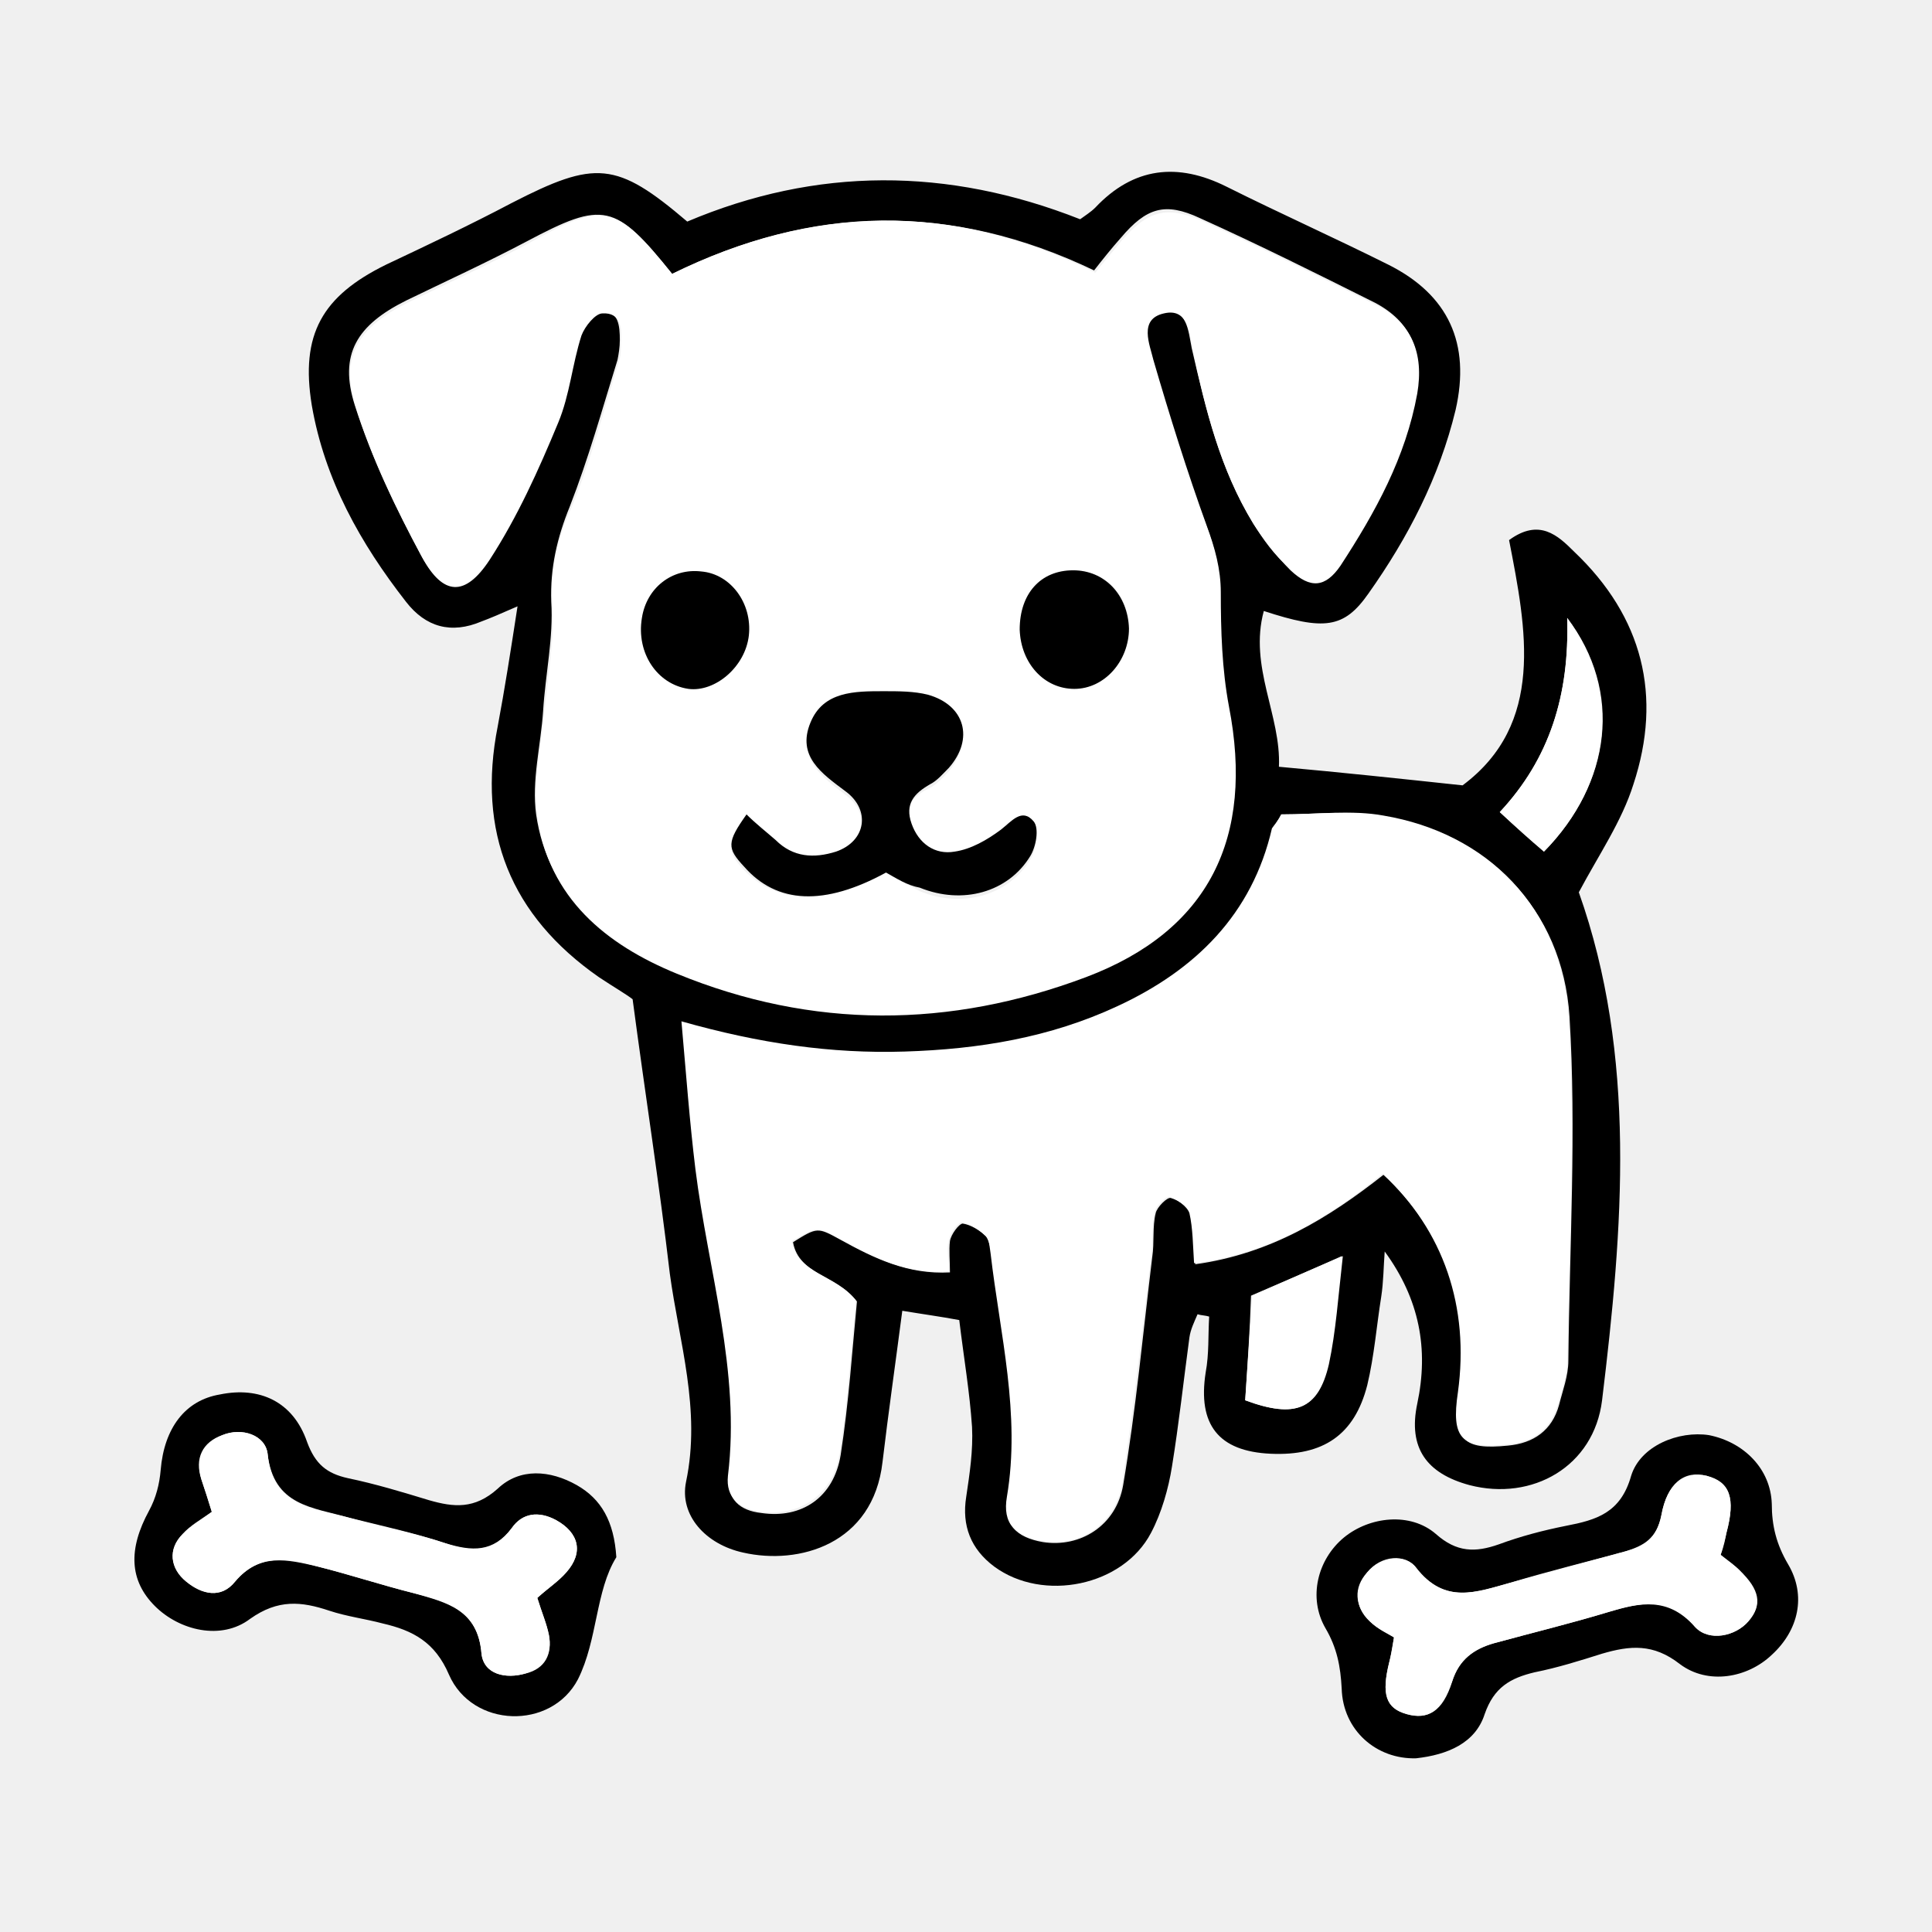
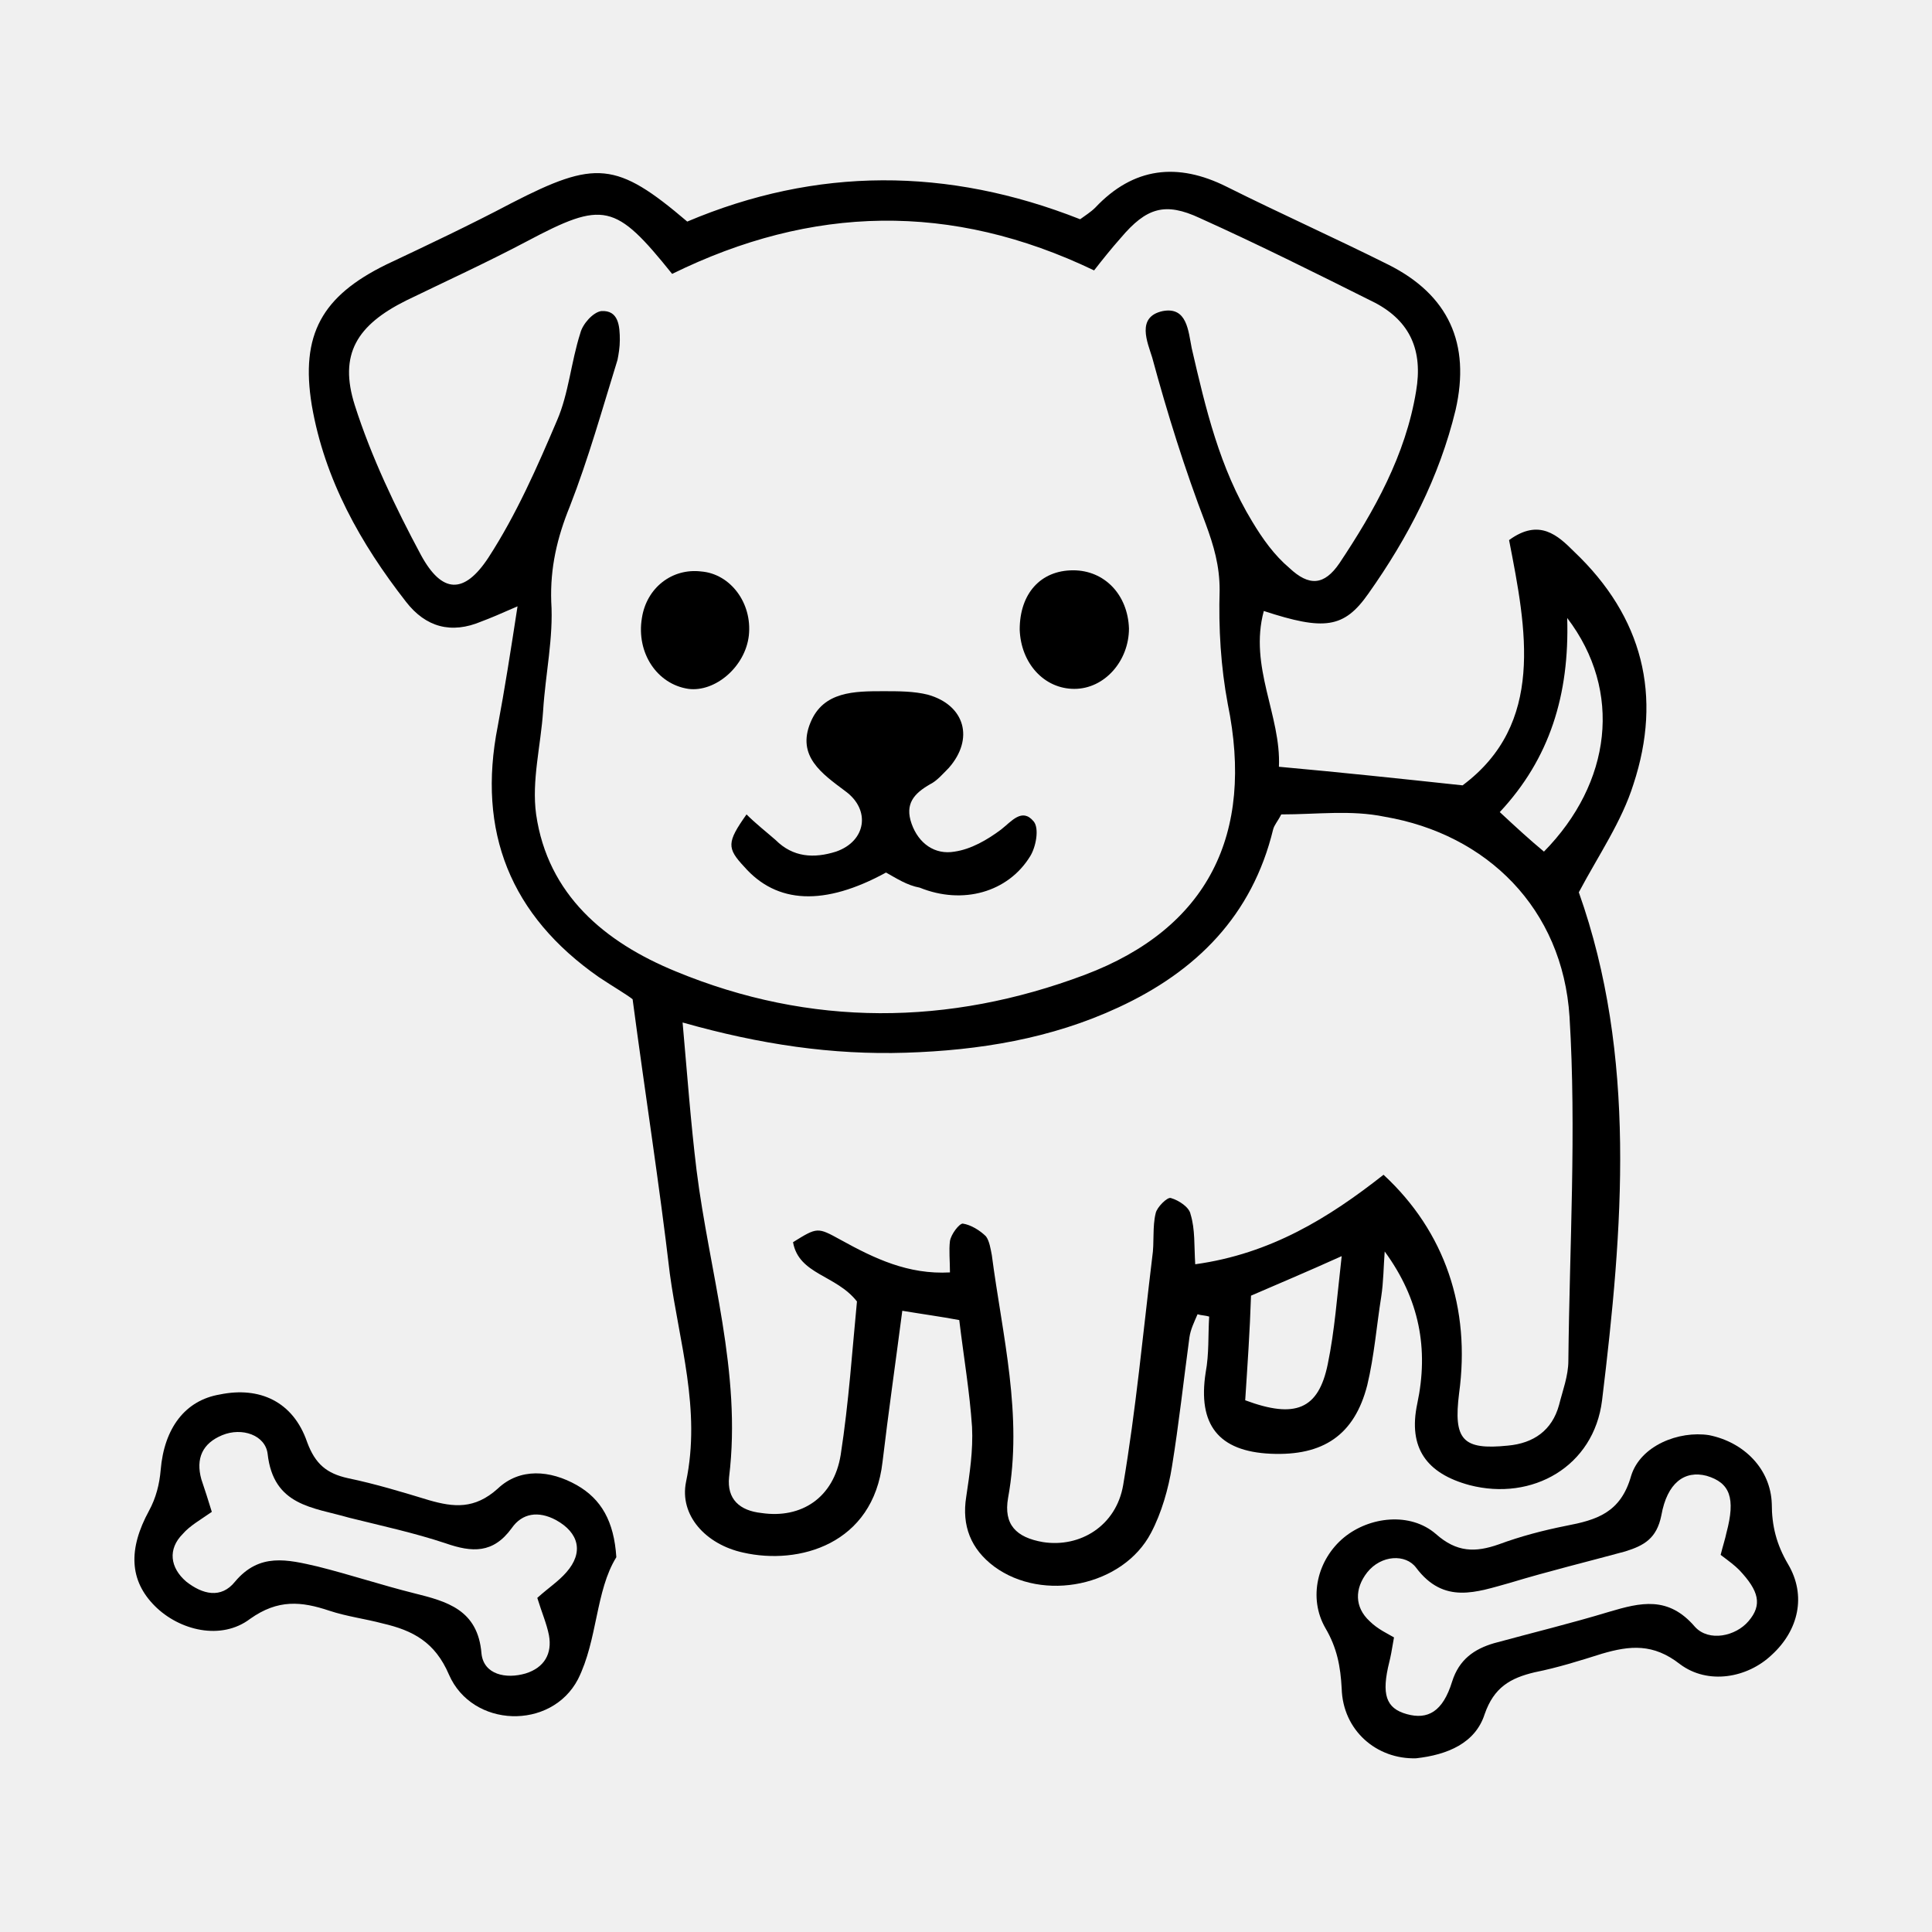
<svg xmlns="http://www.w3.org/2000/svg" viewBox="519.178 10.138 166.205 166.205">
  <g>
    <path d="M629.2,76.1c5.5,0.5,10.2,1,15.8,1.6c7.1-5.3,5.5-13.4,4-21.1c2.6-1.9,4.2-0.4,5.6,1c5.9,5.6,7.6,12.4,5.1,20   c-1,3.2-3,6.1-4.7,9.3c5,14.1,3.8,28.9,2,43.7c-0.7,5.7-6,8.7-11.4,7.3c-3.7-1-5.3-3.2-4.5-7c1-4.7,0.2-9-2.8-13.1   c-0.1,1.3-0.1,2.6-0.3,3.9c-0.4,2.5-0.6,5.1-1.2,7.6c-1.1,4.3-3.8,6.1-8.3,5.9c-4.5-0.2-6.3-2.5-5.6-7c0.3-1.6,0.2-3.2,0.3-4.8   c-0.3-0.1-0.7-0.1-1-0.2c-0.3,0.7-0.6,1.3-0.7,2c-0.5,3.7-0.9,7.4-1.5,11.1c-0.3,1.9-0.9,4-1.8,5.7c-2.4,4.6-9.3,6-13.5,2.9   c-2-1.5-2.8-3.5-2.4-6c0.3-2,0.6-4,0.5-6c-0.2-3-0.7-5.9-1.1-9.2c-1.6-0.3-3.1-0.5-4.9-0.8c-0.6,4.6-1.2,8.8-1.7,13   c-0.8,7.1-7.2,8.9-12,7.8c-3.2-0.7-5.5-3.2-4.9-6.1c1.3-6.2-0.6-12-1.4-17.9c-0.9-7.7-2.1-15.3-3.2-23.6c-0.5-0.4-1.7-1.1-2.9-1.9   c-7.6-5.3-10.5-12.5-8.7-21.6c0.6-3.2,1.1-6.4,1.7-10.3c-1.6,0.7-2.3,1-3.1,1.3c-2.6,1.1-4.8,0.5-6.5-1.7c-3.9-5-7-10.5-8.1-16.9   c-1-6.1,0.9-9.4,6.4-12.1c3.6-1.7,7.2-3.4,10.8-5.3c7.2-3.7,9-3.6,15.1,1.6c11.1-4.7,22.4-4.7,33.8-0.2c0.4-0.3,0.9-0.6,1.3-1   c3.3-3.5,7.1-3.9,11.3-1.8c4.6,2.3,9.3,4.4,13.9,6.7c5.2,2.6,7.1,6.8,5.8,12.5c-1.4,5.8-4.1,11-7.5,15.8c-2.1,3-3.8,3.2-9,1.5   C626.6,67.5,629.4,71.7,629.2,76.1z M577,33.7c-4.9-6.1-5.9-6.3-12.5-2.8c-3.4,1.8-6.9,3.4-10.4,5.1c-4.2,2.1-5.8,4.6-4.4,9   c1.4,4.4,3.5,8.8,5.7,12.9c1.8,3.3,3.7,3.4,5.8,0.2c2.4-3.7,4.2-7.8,5.9-11.8c1-2.3,1.2-5,2-7.5c0.2-0.8,1.1-1.8,1.8-1.9   c1.5-0.1,1.6,1.3,1.6,2.5c0,0.6-0.1,1.2-0.2,1.7c-1.3,4.2-2.5,8.5-4.1,12.6c-1.1,2.7-1.7,5.3-1.6,8.2c0.2,3.1-0.5,6.2-0.7,9.4   c-0.2,3-1,6-0.6,8.9c1,6.9,5.9,11,12,13.5c11.6,4.8,23.5,4.7,35.2,0.3c10.6-4,14.6-12.1,12.3-23.3c-0.6-3.2-0.8-6.5-0.7-9.8   c0-2.1-0.5-3.8-1.2-5.7c-1.8-4.7-3.3-9.5-4.6-14.3c-0.4-1.3-1.4-3.5,0.9-4c2.1-0.4,2.2,1.7,2.5,3.2c1.2,5.2,2.4,10.3,5.2,14.9   c0.9,1.5,1.9,2.9,3.2,4c1.7,1.6,3,1.5,4.3-0.4c3-4.5,5.7-9.3,6.6-14.8c0.6-3.5-0.5-6-3.5-7.6c-5-2.5-10-5-15.1-7.3   c-3-1.4-4.6-0.9-6.8,1.7c-0.8,0.9-1.6,1.9-2.3,2.8C601,27.5,589,27.8,577,33.7z M629.4,80.2c-0.3,0.6-0.6,0.9-0.7,1.3   c-1.8,7.4-6.6,12.2-13.3,15.3c-5.8,2.7-12,3.7-18.3,3.9c-6.3,0.2-12.5-0.7-19.2-2.6c0.4,4.5,0.7,8.6,1.2,12.7   c1.1,8.8,3.9,17.4,2.8,26.4c-0.2,1.9,0.9,2.9,2.8,3.1c3.4,0.5,6.2-1.3,6.8-5c0.7-4.5,1-9.1,1.4-13.2c-1.8-2.3-5-2.3-5.5-5.1   c2.1-1.3,2.1-1.3,4.1-0.2c2.9,1.6,5.8,3,9.4,2.8c0-1-0.1-1.9,0-2.7c0.1-0.6,0.8-1.5,1.1-1.5c0.7,0.1,1.5,0.6,2,1.1   c0.3,0.4,0.4,1.1,0.5,1.6c0.9,6.9,2.7,13.8,1.4,20.9c-0.4,2.3,0.7,3.4,3,3.8c3.2,0.5,6.3-1.4,6.9-4.9c1.1-6.5,1.7-13,2.5-19.6   c0.2-1.3,0-2.6,0.3-3.8c0.1-0.5,1-1.4,1.3-1.3c0.7,0.2,1.6,0.8,1.7,1.4c0.4,1.3,0.3,2.7,0.4,4.3c6.5-0.9,11.5-4,16.2-7.7   c5.3,4.9,7.5,11.5,6.5,18.8c-0.5,4,0.3,4.9,4.2,4.5c2.2-0.2,3.8-1.3,4.4-3.5c0.3-1.2,0.8-2.5,0.8-3.8c0.1-9.9,0.7-19.8,0.1-29.6   c-0.6-9.3-7.1-15.7-15.9-17.2C635.4,79.8,632.5,80.2,629.4,80.2z M626.3,130.6c4.3,1.6,6.3,0.8,7.1-3.1c0.6-2.9,0.8-5.8,1.2-9.3   c-3.1,1.4-5.5,2.4-7.8,3.4C626.7,124.7,626.5,127.5,626.3,130.6z M652,83.4c5.8-5.9,6.8-13.8,2-20.1c0.2,6.6-1.5,12.1-5.8,16.7   C649.7,81.4,650.8,82.4,652,83.4z" fill="rgb(0, 0, 0)" />
    <path d="M572.2,144.1c-1.8,2.9-1.6,7.1-3.3,10.5c-2.3,4.4-9.1,4.2-11.1-0.4c-1.2-2.8-3.1-3.8-5.7-4.4c-1.5-0.4-3.1-0.6-4.6-1.1   c-2.4-0.8-4.4-1-6.8,0.7c-2.5,1.9-6.1,1-8.2-1.1c-2.2-2.2-2.3-4.9-0.5-8.2c0.6-1.1,0.9-2.3,1-3.5c0.3-3.6,2.1-6,5.1-6.5   c3.4-0.7,6.3,0.6,7.5,4.1c0.7,1.9,1.7,2.7,3.5,3.1c2.4,0.5,4.7,1.2,7,1.9c2.1,0.6,3.9,0.8,5.9-1c1.9-1.8,4.5-1.6,6.8-0.3   C570.9,139.1,572,141,572.2,144.1z M565.4,147.6c1-0.9,1.8-1.4,2.5-2.2c1.5-1.7,1.1-3.4-0.9-4.5c-1.5-0.8-2.9-0.6-3.8,0.7   c-1.6,2.2-3.4,2.1-5.7,1.3c-2.7-0.9-5.5-1.5-8.3-2.2c-3.1-0.9-6.5-1-7-5.5c-0.2-1.6-2.2-2.3-3.9-1.6c-1.7,0.7-2.3,2-1.8,3.8   c0.3,0.9,0.6,1.8,0.9,2.8c-1,0.7-1.9,1.2-2.5,1.9c-1.3,1.3-1.1,2.9,0.3,4.1c1.4,1.1,3,1.5,4.2,0c2.1-2.5,4.5-1.9,7.1-1.3   c2.8,0.7,5.5,1.6,8.3,2.3c2.8,0.7,5.5,1.4,5.8,5.2c0.2,1.8,2.1,2.2,3.8,1.7c1.6-0.5,2.3-1.7,2-3.3   C566.2,149.8,565.8,148.9,565.4,147.6z" fill="rgb(0, 0, 0)" />
    <path d="M641,161.4c-3.4,0.1-6.3-2.4-6.4-6c-0.1-1.9-0.4-3.5-1.4-5.2c-1.5-2.6-0.7-5.9,1.6-7.8c2.2-1.8,5.7-2.2,7.9-0.3   c1.8,1.6,3.4,1.6,5.4,0.9c1.9-0.7,3.8-1.2,5.8-1.6c2.6-0.5,4.7-1.1,5.6-4.3c0.8-2.6,4.1-3.9,6.7-3.5c3,0.6,5.3,2.9,5.4,5.9   c0,1.9,0.4,3.5,1.4,5.2c1.6,2.7,0.9,5.7-1.4,7.8c-2.1,2-5.5,2.6-7.9,0.8c-2.3-1.8-4.3-1.6-6.7-0.9c-1.9,0.6-3.8,1.2-5.8,1.6   c-2.1,0.5-3.5,1.3-4.3,3.6C646.1,160.1,643.7,161.1,641,161.4z M667.2,143.9c0.2-0.8,0.4-1.4,0.5-1.9c0.8-3,0.3-4.3-1.7-4.9   c-1.9-0.5-3.4,0.6-3.9,3.4c-0.4,2-1.5,2.6-3.1,3.1c-3.3,0.9-6.6,1.7-9.9,2.7c-2.9,0.8-5.7,1.9-8.1-1.3c-0.9-1.2-3-1.1-4.2,0.4   c-1.1,1.4-1.1,3,0.2,4.2c0.7,0.7,1.6,1.1,2.1,1.4c-0.2,1.2-0.3,1.7-0.4,2.1c-0.7,2.8-0.3,4,1.5,4.5c1.8,0.5,3.1-0.2,3.9-2.8   c0.6-1.9,1.9-2.8,3.6-3.3c3.3-0.9,6.6-1.7,9.9-2.7c2.7-0.8,5.1-1.4,7.4,1.3c1.2,1.3,3.5,0.8,4.6-0.5c1.2-1.4,0.9-2.6-0.8-4.4   C668.4,144.8,668,144.5,667.2,143.9z" fill="rgb(0, 0, 0)" />
-     <path d="M577,33.7c12-5.9,24-6.3,36.4-0.1c0.7-0.9,1.5-1.8,2.3-2.8c2.2-2.5,3.8-3,6.8-1.7c5.1,2.3,10.1,4.8,15.1,7.3   c3,1.5,4.1,4.1,3.5,7.6c-1,5.5-3.6,10.2-6.6,14.8c-1.3,1.9-2.6,2-4.3,0.4c-1.2-1.2-2.3-2.6-3.2-4c-2.8-4.6-4.1-9.7-5.2-14.9   c-0.3-1.5-0.4-3.7-2.5-3.2c-2.2,0.5-1.2,2.7-0.9,4c1.4,4.8,2.9,9.6,4.6,14.3c0.7,1.9,1.2,3.7,1.2,5.7c0,3.3,0.1,6.6,0.7,9.8   c2.2,11.3-1.7,19.3-12.3,23.3c-11.7,4.4-23.5,4.5-35.2-0.3c-6.1-2.5-11-6.5-12-13.5c-0.4-2.9,0.3-5.9,0.6-8.9   c0.3-3.1,0.9-6.3,0.7-9.4c-0.2-3,0.4-5.5,1.6-8.2c1.7-4.1,2.8-8.4,4.1-12.6c0.2-0.5,0.2-1.1,0.2-1.7c0.1-1.2,0-2.6-1.6-2.5   c-0.6,0-1.5,1.1-1.8,1.9c-0.8,2.5-1,5.1-2,7.5c-1.7,4.1-3.5,8.1-5.9,11.8c-2.1,3.2-4,3.1-5.8-0.2c-2.2-4.1-4.3-8.4-5.7-12.9   c-1.4-4.4,0.2-6.9,4.4-9c3.5-1.7,7-3.3,10.4-5.1C571.1,27.5,572.1,27.6,577,33.7z M595.4,85.2c0.9,0.5,1.9,1.1,2.9,1.6   c3.6,1.5,7.6,0.4,9.5-2.7c0.5-0.8,0.8-2.4,0.3-3c-1-1.2-1.8,0-2.8,0.7c-1.2,0.8-2.6,1.7-4,1.9c-1.7,0.3-3-0.7-3.7-2.4   c-0.7-1.7,0.1-2.7,1.6-3.4c0.6-0.3,1.1-0.9,1.6-1.4c2.1-2.6,1.4-5.4-1.8-6.3c-1.2-0.4-2.5-0.3-3.8-0.3c-2.5,0-5.2-0.1-6.3,2.7   c-1.1,2.8,1,4.4,3,5.9c2.2,1.6,1.7,4.3-0.8,5.2c-1.9,0.6-3.7,0.5-5.2-1c-0.8-0.8-1.6-1.5-2.5-2.2c-1.7,2.4-1.7,2.9-0.2,4.5   C586,87.9,590.1,88.1,595.4,85.2z M583.6,64.8c0.3-2.7-1.5-5.3-4.1-5.5c-2.6-0.2-4.7,1.4-5.1,4c-0.5,3,1.3,5.7,4,6.1   C580.7,69.7,583.2,67.5,583.6,64.8z M611.5,59.2c-2.8,0-4.6,2-4.6,5.1c0.1,2.9,2.1,5.1,4.7,5.1c2.5,0,4.7-2.4,4.7-5.2   C616.3,61.3,614.2,59.2,611.5,59.2z" fill="rgb(255, 255, 255)" />
-     <path d="M629.4,80.2c3.1,0,6.1-0.4,8.8,0.1c8.9,1.5,15.3,7.9,15.9,17.2c0.6,9.8,0.1,19.7-0.1,29.6   c0,1.3-0.4,2.5-0.8,3.8c-0.6,2.2-2.1,3.3-4.4,3.5c-3.9,0.4-4.8-0.5-4.2-4.5c1-7.3-1.2-13.9-6.5-18.8c-4.6,3.8-9.7,6.9-16.2,7.7   c-0.1-1.5-0.1-3-0.4-4.3c-0.2-0.6-1.1-1.2-1.7-1.4c-0.3-0.1-1.2,0.8-1.3,1.3c-0.3,1.2-0.1,2.6-0.3,3.8c-0.8,6.5-1.5,13.1-2.5,19.6   c-0.6,3.5-3.7,5.5-6.9,4.9c-2.3-0.4-3.4-1.5-3-3.8c1.2-7.1-0.6-14-1.4-20.9c-0.1-0.6-0.1-1.3-0.5-1.6c-0.5-0.5-1.3-1-2-1.1   c-0.3,0-1,0.9-1.1,1.5c-0.2,0.8,0,1.6,0,2.7c-3.6,0.3-6.5-1.2-9.4-2.8c-2-1.1-2-1-4.1,0.2c0.5,2.9,3.7,2.8,5.5,5.1   c-0.4,4.1-0.7,8.7-1.4,13.2c-0.6,3.6-3.4,5.4-6.8,5c-1.8-0.3-3-1.2-2.8-3.1c1.1-9-1.7-17.6-2.8-26.4c-0.5-4.1-0.8-8.2-1.2-12.7   c6.7,1.9,12.9,2.8,19.2,2.6c6.4-0.2,12.5-1.2,18.3-3.9c6.7-3.1,11.6-7.9,13.3-15.3C628.8,81.1,629.1,80.8,629.4,80.2z" fill="rgb(255, 255, 255)" />
-     <path d="M626.3,130.6c0.2-3.1,0.4-5.9,0.6-9c2.3-1,4.7-2.1,7.8-3.4c-0.4,3.5-0.6,6.5-1.2,9.3   C632.6,131.4,630.6,132.2,626.3,130.6z" fill="rgb(255, 255, 255)" />
-     <path d="M652,83.4c-1.1-1-2.3-2-3.8-3.4c4.3-4.6,6-10.1,5.8-16.7C658.7,69.6,657.8,77.5,652,83.4z" fill="rgb(255, 255, 255)" />
-     <path d="M565.4,147.6c0.4,1.3,0.8,2.2,1,3.2c0.3,1.6-0.3,2.9-2,3.3c-1.7,0.5-3.6,0.1-3.8-1.7c-0.3-3.8-3-4.4-5.8-5.2   c-2.8-0.7-5.5-1.6-8.3-2.3c-2.5-0.7-5-1.2-7.1,1.3c-1.2,1.5-2.9,1.1-4.2,0c-1.4-1.1-1.6-2.8-0.3-4.1c0.7-0.7,1.6-1.2,2.5-1.9   c-0.3-1-0.6-1.9-0.9-2.8c-0.6-1.8,0.1-3.2,1.8-3.8c1.7-0.7,3.7,0,3.9,1.6c0.4,4.5,3.9,4.7,7,5.5c2.8,0.8,5.6,1.3,8.3,2.2   c2.3,0.7,4.1,0.8,5.7-1.3c0.9-1.3,2.3-1.5,3.8-0.7c2,1.1,2.4,2.8,0.9,4.5C567.2,146.2,566.4,146.7,565.4,147.6z" fill="rgb(255, 255, 255)" />
-     <path d="M667.2,143.9c0.7,0.6,1.2,0.9,1.6,1.3c1.8,1.7,2,3,0.8,4.4c-1.1,1.3-3.4,1.8-4.6,0.5c-2.3-2.6-4.7-2.1-7.4-1.3   c-3.3,1-6.6,1.8-9.9,2.7c-1.8,0.5-3,1.4-3.6,3.3c-0.9,2.6-2.1,3.3-3.9,2.8c-1.8-0.5-2.2-1.7-1.5-4.5c0.1-0.4,0.2-0.8,0.4-2.1   c-0.4-0.3-1.4-0.7-2.1-1.4c-1.3-1.3-1.4-2.9-0.2-4.2c1.2-1.4,3.3-1.6,4.2-0.4c2.5,3.2,5.2,2.1,8.1,1.3c3.3-0.9,6.6-1.8,9.9-2.7   c1.6-0.4,2.7-1.1,3.1-3.1c0.5-2.8,2-3.8,3.9-3.4c2,0.5,2.5,1.9,1.7,4.9C667.6,142.5,667.5,143.1,667.2,143.9z" fill="rgb(255, 255, 255)" />
+     <path d="M577,33.7c12-5.9,24-6.3,36.4-0.1c0.7-0.9,1.5-1.8,2.3-2.8c2.2-2.5,3.8-3,6.8-1.7c5.1,2.3,10.1,4.8,15.1,7.3   c3,1.5,4.1,4.1,3.5,7.6c-1,5.5-3.6,10.2-6.6,14.8c-1.3,1.9-2.6,2-4.3,0.4c-1.2-1.2-2.3-2.6-3.2-4c-2.8-4.6-4.1-9.7-5.2-14.9   c-0.3-1.5-0.4-3.7-2.5-3.2c-2.2,0.5-1.2,2.7-0.9,4c1.4,4.8,2.9,9.6,4.6,14.3c0.7,1.9,1.2,3.7,1.2,5.7c0,3.3,0.1,6.6,0.7,9.8   c2.2,11.3-1.7,19.3-12.3,23.3c-11.7,4.4-23.5,4.5-35.2-0.3c-6.1-2.5-11-6.5-12-13.5c-0.4-2.9,0.3-5.9,0.6-8.9   c0.3-3.1,0.9-6.3,0.7-9.4c-0.2-3,0.4-5.5,1.6-8.2c1.7-4.1,2.8-8.4,4.1-12.6c0.2-0.5,0.2-1.1,0.2-1.7c0.1-1.2,0-2.6-1.6-2.5   c-0.6,0-1.5,1.1-1.8,1.9c-0.8,2.5-1,5.1-2,7.5c-1.7,4.1-3.5,8.1-5.9,11.8c-2.1,3.2-4,3.1-5.8-0.2c-2.2-4.1-4.3-8.4-5.7-12.9   c-1.4-4.4,0.2-6.9,4.4-9c3.5-1.7,7-3.3,10.4-5.1C571.1,27.5,572.1,27.6,577,33.7z M595.4,85.2c0.9,0.5,1.9,1.1,2.9,1.6   c3.6,1.5,7.6,0.4,9.5-2.7c0.5-0.8,0.8-2.4,0.3-3c-1-1.2-1.8,0-2.8,0.7c-1.2,0.8-2.6,1.7-4,1.9c-1.7,0.3-3-0.7-3.7-2.4   c-0.7-1.7,0.1-2.7,1.6-3.4c0.6-0.3,1.1-0.9,1.6-1.4c2.1-2.6,1.4-5.4-1.8-6.3c-1.2-0.4-2.5-0.3-3.8-0.3c-2.5,0-5.2-0.1-6.3,2.7   c-1.1,2.8,1,4.4,3,5.9c2.2,1.6,1.7,4.3-0.8,5.2c-1.9,0.6-3.7,0.5-5.2-1c-0.8-0.8-1.6-1.5-2.5-2.2c-1.7,2.4-1.7,2.9-0.2,4.5   C586,87.9,590.1,88.1,595.4,85.2z M583.6,64.8c0.3-2.7-1.5-5.3-4.1-5.5c-2.6-0.2-4.7,1.4-5.1,4c-0.5,3,1.3,5.7,4,6.1   C580.7,69.7,583.2,67.5,583.6,64.8z M611.5,59.2c-2.8,0-4.6,2-4.6,5.1c0.1,2.9,2.1,5.1,4.7,5.1c2.5,0,4.7-2.4,4.7-5.2   C616.3,61.3,614.2,59.2,611.5,59.2z" fill="none" data-pawn-backing-fill="white" />
+     <path d="M629.4,80.2c3.1,0,6.1-0.4,8.8,0.1c8.9,1.5,15.3,7.9,15.9,17.2c0.6,9.8,0.1,19.7-0.1,29.6   c0,1.3-0.4,2.5-0.8,3.8c-0.6,2.2-2.1,3.3-4.4,3.5c-3.9,0.4-4.8-0.5-4.2-4.5c1-7.3-1.2-13.9-6.5-18.8c-4.6,3.8-9.7,6.9-16.2,7.7   c-0.1-1.5-0.1-3-0.4-4.3c-0.2-0.6-1.1-1.2-1.7-1.4c-0.3-0.1-1.2,0.8-1.3,1.3c-0.3,1.2-0.1,2.6-0.3,3.8c-0.8,6.5-1.5,13.1-2.5,19.6   c-0.6,3.5-3.7,5.5-6.9,4.9c-2.3-0.4-3.4-1.5-3-3.8c1.2-7.1-0.6-14-1.4-20.9c-0.1-0.6-0.1-1.3-0.5-1.6c-0.5-0.5-1.3-1-2-1.1   c-0.3,0-1,0.9-1.1,1.5c-0.2,0.8,0,1.6,0,2.7c-3.6,0.3-6.5-1.2-9.4-2.8c-2-1.1-2-1-4.1,0.2c0.5,2.9,3.7,2.8,5.5,5.1   c-0.4,4.1-0.7,8.7-1.4,13.2c-0.6,3.6-3.4,5.4-6.8,5c-1.8-0.3-3-1.2-2.8-3.1c1.1-9-1.7-17.6-2.8-26.4c-0.5-4.1-0.8-8.2-1.2-12.7   c6.7,1.9,12.9,2.8,19.2,2.6c6.4-0.2,12.5-1.2,18.3-3.9c6.7-3.1,11.6-7.9,13.3-15.3C628.8,81.1,629.1,80.8,629.4,80.2z" fill="none" data-pawn-backing-fill="white" />
+     <path d="M626.3,130.6c0.2-3.1,0.4-5.9,0.6-9c2.3-1,4.7-2.1,7.8-3.4c-0.4,3.5-0.6,6.5-1.2,9.3   C632.6,131.4,630.6,132.2,626.3,130.6z" fill="none" data-pawn-backing-fill="white" />
+     <path d="M652,83.4c-1.1-1-2.3-2-3.8-3.4c4.3-4.6,6-10.1,5.8-16.7C658.7,69.6,657.8,77.5,652,83.4z" fill="none" data-pawn-backing-fill="white" />
+     <path d="M565.4,147.6c0.4,1.3,0.8,2.2,1,3.2c0.3,1.6-0.3,2.9-2,3.3c-1.7,0.5-3.6,0.1-3.8-1.7c-0.3-3.8-3-4.4-5.8-5.2   c-2.8-0.7-5.5-1.6-8.3-2.3c-2.5-0.7-5-1.2-7.1,1.3c-1.2,1.5-2.9,1.1-4.2,0c-1.4-1.1-1.6-2.8-0.3-4.1c0.7-0.7,1.6-1.2,2.5-1.9   c-0.3-1-0.6-1.9-0.9-2.8c-0.6-1.8,0.1-3.2,1.8-3.8c1.7-0.7,3.7,0,3.9,1.6c0.4,4.5,3.9,4.7,7,5.5c2.8,0.8,5.6,1.3,8.3,2.2   c2.3,0.7,4.1,0.8,5.7-1.3c0.9-1.3,2.3-1.5,3.8-0.7c2,1.1,2.4,2.8,0.9,4.5C567.2,146.2,566.4,146.7,565.4,147.6z" fill="none" data-pawn-backing-fill="white" />
+     <path d="M667.2,143.9c0.7,0.6,1.2,0.9,1.6,1.3c1.8,1.7,2,3,0.8,4.4c-1.1,1.3-3.4,1.8-4.6,0.5c-2.3-2.6-4.7-2.1-7.4-1.3   c-3.3,1-6.6,1.8-9.9,2.7c-1.8,0.5-3,1.4-3.6,3.3c-0.9,2.6-2.1,3.3-3.9,2.8c-1.8-0.5-2.2-1.7-1.5-4.5c0.1-0.4,0.2-0.8,0.4-2.1   c-0.4-0.3-1.4-0.7-2.1-1.4c-1.3-1.3-1.4-2.9-0.2-4.2c1.2-1.4,3.3-1.6,4.2-0.4c2.5,3.2,5.2,2.1,8.1,1.3c3.3-0.9,6.6-1.8,9.9-2.7   c1.6-0.4,2.7-1.1,3.1-3.1c0.5-2.8,2-3.8,3.9-3.4c2,0.5,2.5,1.9,1.7,4.9C667.6,142.5,667.5,143.1,667.2,143.9z" fill="none" data-pawn-backing-fill="white" />
    <path d="M595.4,85.2c-5.3,2.9-9.4,2.7-12.2-0.5c-1.5-1.6-1.5-2.1,0.2-4.5c0.8,0.8,1.7,1.5,2.5,2.2c1.5,1.5,3.3,1.6,5.2,1   c2.6-0.9,3-3.6,0.8-5.2c-2-1.5-4.2-3-3-5.9c1.1-2.7,3.8-2.7,6.3-2.7c1.3,0,2.6,0,3.8,0.3c3.2,0.9,4,3.8,1.8,6.3   c-0.5,0.5-1,1.1-1.6,1.4c-1.4,0.8-2.2,1.7-1.6,3.4c0.6,1.7,2,2.7,3.7,2.4c1.4-0.2,2.8-1,4-1.9c0.9-0.7,1.8-1.9,2.8-0.7   c0.5,0.6,0.2,2.2-0.3,3c-1.9,3.1-5.8,4.2-9.5,2.7C597.2,86.3,596.3,85.7,595.4,85.2z" fill="rgb(0, 0, 0)" />
    <path d="M583.6,64.8c-0.3,2.7-2.9,4.9-5.2,4.6c-2.7-0.4-4.5-3.1-4-6.1c0.4-2.6,2.6-4.3,5.1-4C582,59.5,583.9,62,583.6,64.8z" fill="rgb(0, 0, 0)" />
    <path d="M611.5,59.2c2.7,0,4.7,2.1,4.8,5c0,2.8-2.1,5.2-4.7,5.2c-2.6,0-4.6-2.2-4.7-5.1C606.9,61.2,608.7,59.2,611.5,59.2z" fill="rgb(0, 0, 0)" />
  </g>
</svg>
